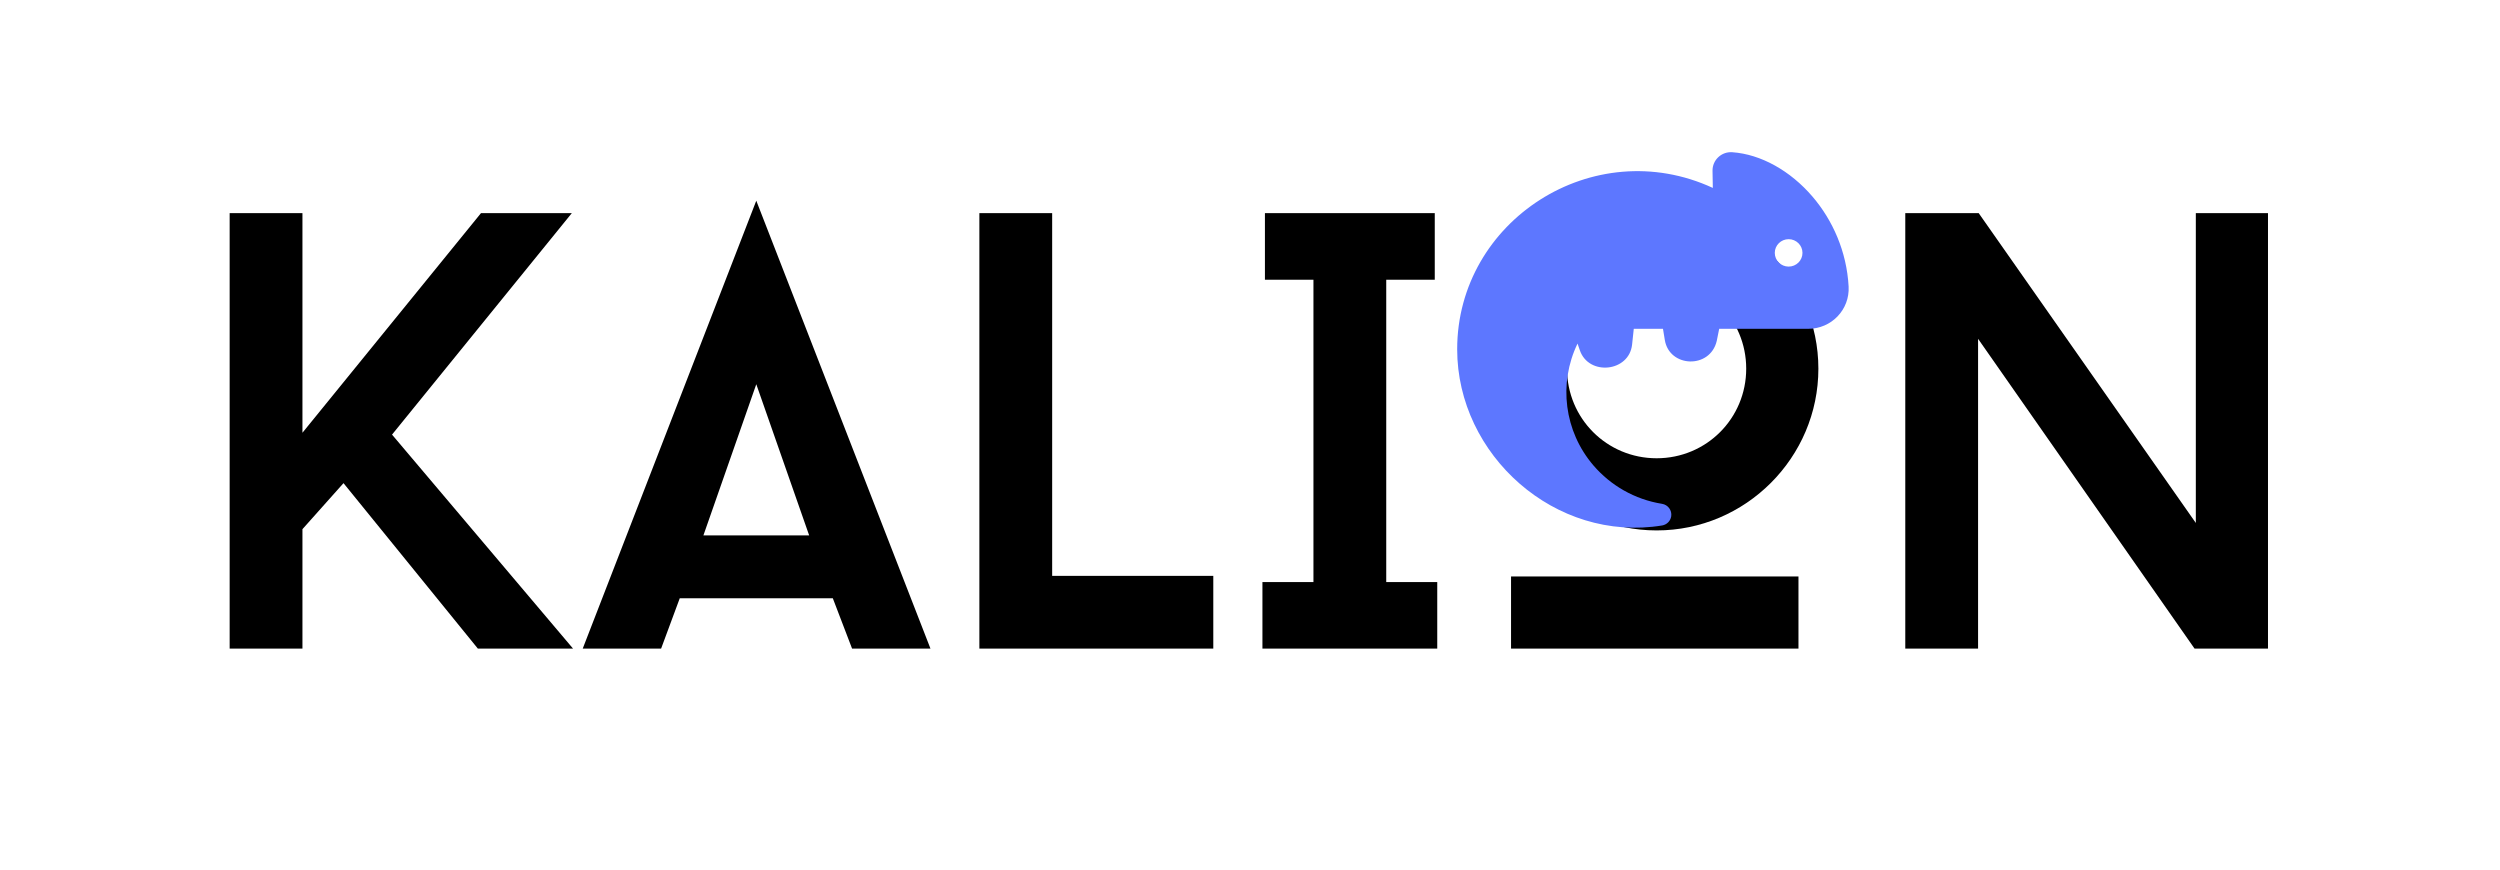
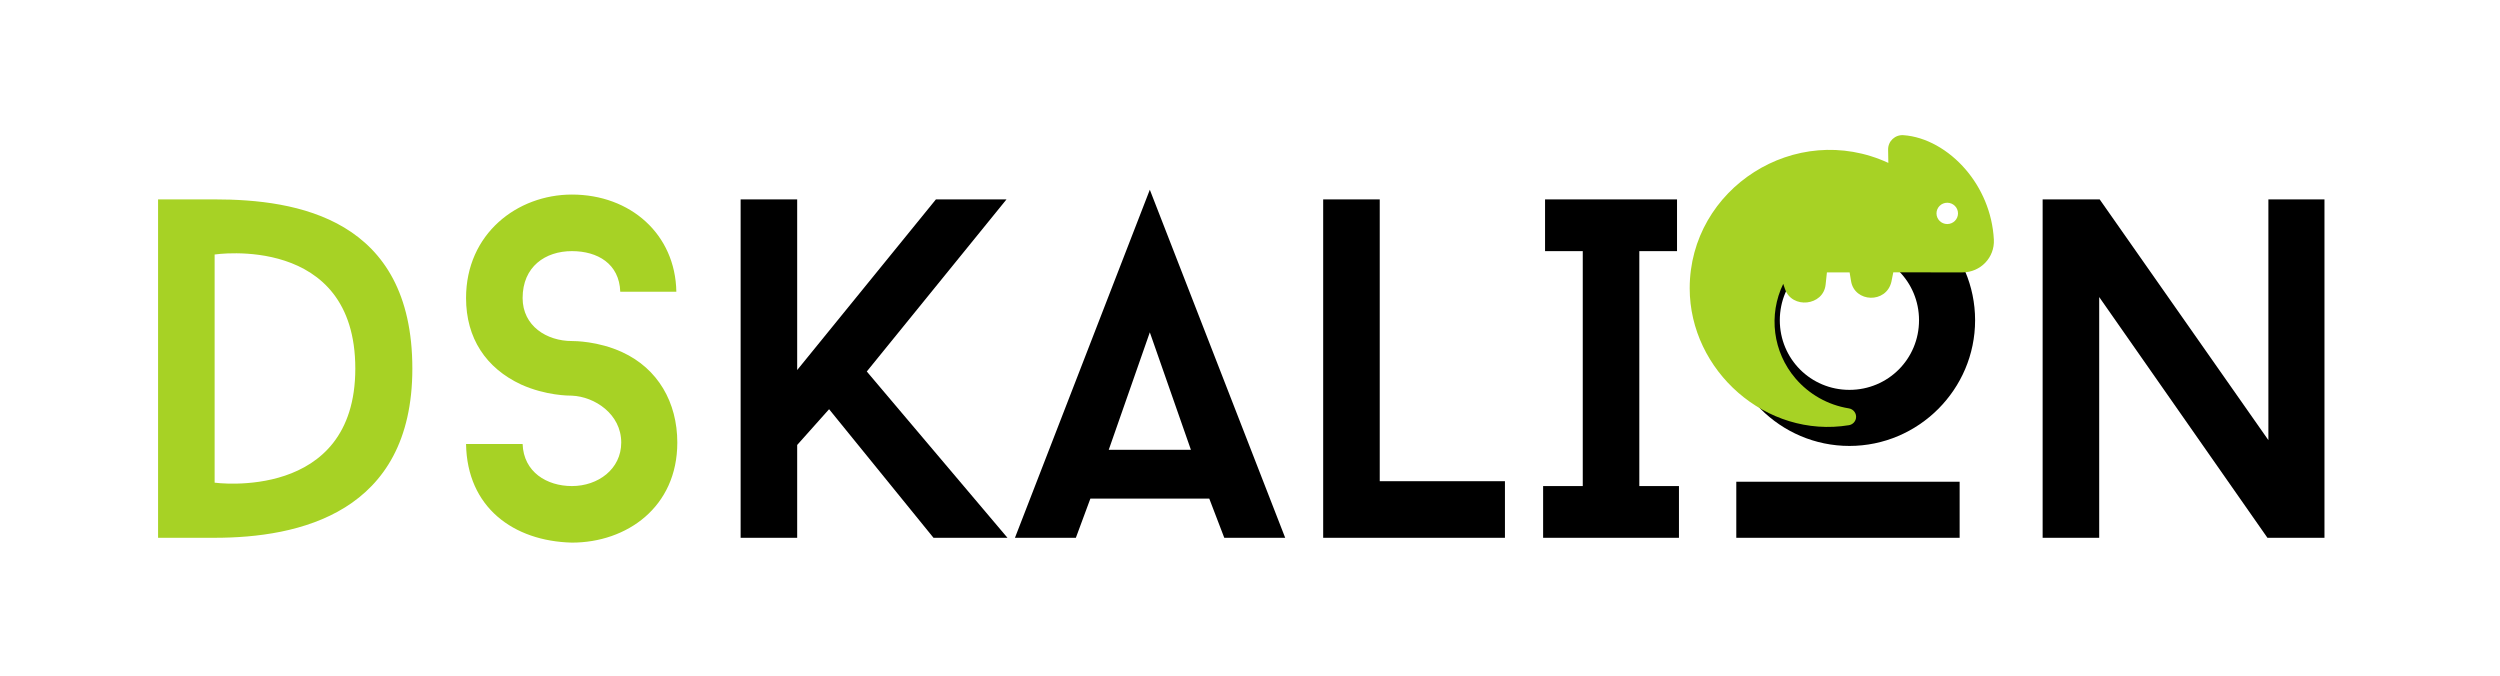
- <svg xmlns="http://www.w3.org/2000/svg" width="230" height="80" viewBox="0 0 230 80" fill="none">
-   <path d="M36.067 39.984L52.608 19.608H44.252L27.825 39.813V19.608H21.128V59.674H27.825V48.684L31.602 44.449L43.965 59.674H52.722L36.067 39.984ZM76.618 55.038L78.392 59.674H85.604L69.578 18.464L53.609 59.674H60.821L62.538 55.038H76.618ZM64.713 49.257L69.578 35.348L74.443 49.257H64.713ZM96.799 52.977V19.608H90.102V59.674H111.623V52.977H96.799ZM127.534 25.733H131.998V19.608H116.373V25.733H120.837V53.55H116.144V59.674H132.227V53.55H127.534V25.733ZM152.409 48.799C160.594 48.799 167.291 42.102 167.291 33.917C167.291 25.733 160.594 19.036 152.409 19.036C144.224 19.036 137.528 25.733 137.528 33.917C137.528 42.102 144.224 48.799 152.409 48.799ZM152.409 25.675C156.988 25.675 160.651 29.338 160.651 33.917C160.651 38.496 156.988 42.16 152.409 42.16C147.83 42.16 144.167 38.496 144.167 33.917C144.167 29.338 147.83 25.675 152.409 25.675ZM165.459 59.674V53.034H139.016V59.674H165.459ZM208.655 59.674V19.608H202.016V48.112L182.04 19.608H175.286V59.674H181.983V31.17L201.901 59.674H208.655Z" fill="black" />
-   <path d="M164.554 22.004C163.851 22.004 163.28 22.569 163.28 23.265C163.28 23.963 163.851 24.527 164.554 24.527C165.258 24.527 165.828 23.963 165.828 23.265C165.828 22.569 165.258 22.004 164.554 22.004ZM166.355 30.25L158.166 30.247L157.943 31.356C157.335 33.974 153.575 33.825 153.162 31.275L152.994 30.25H150.307L150.153 31.697C149.887 34.23 146.158 34.611 145.344 32.222L145.134 31.608C143.356 35.283 143.908 39.687 146.598 42.821C148.178 44.66 150.392 45.949 152.903 46.351C153.459 46.438 153.839 46.956 153.751 47.507C153.681 47.942 153.341 48.266 152.927 48.341C143.101 49.963 134.06 41.871 134.06 32.135C134.06 20.29 146.602 12.215 157.579 17.288L157.552 15.711C157.538 14.715 158.383 13.933 159.37 14.005C161.997 14.189 164.715 15.709 166.751 18.089C168.597 20.247 169.899 23.127 170.073 26.367C170.185 28.485 168.497 30.25 166.355 30.25Z" fill-rule="evenodd" clip-rule="evenodd" fill="#5D77FF" />
+ <svg xmlns="http://www.w3.org/2000/svg" width="296" height="80" viewBox="0 0 296 80" fill="none">
+   <path d="M18.715 23.608H25.412C35.142 23.608 48.822 25.84 48.822 43.641C48.822 60.755 35.371 63.674 25.412 63.674H18.715V23.608ZM25.412 57.149C25.412 57.149 42.068 59.438 42.068 43.641C42.068 27.615 25.412 30.133 25.412 30.133V57.149ZM67.716 64.246C60.79 64.075 55.296 60.068 55.181 52.57H61.878C61.992 55.89 64.74 57.55 67.716 57.55C70.807 57.55 73.554 55.546 73.554 52.398C73.554 49.021 70.406 46.961 67.716 46.846C67.373 46.846 64.625 46.846 61.706 45.53C57.528 43.584 55.181 40.035 55.181 35.285C55.181 27.672 61.248 23.036 67.716 23.036C74.641 23.036 79.965 27.729 80.079 34.541H73.439C73.325 31.221 70.749 29.733 67.716 29.733C64.568 29.733 61.878 31.564 61.878 35.285C61.878 38.604 64.74 40.379 67.716 40.379C68.002 40.379 70.807 40.379 73.668 41.695C77.904 43.641 80.193 47.648 80.193 52.398C80.193 60.068 74.184 64.246 67.716 64.246Z" fill="#A7D225" />
+   <path d="M119.17 23.608L102.628 43.984L119.284 63.674H110.527L98.164 48.449L94.386 52.684V63.674H87.69V23.608H94.386V43.813L110.813 23.608H119.17ZM144.954 63.674L143.179 59.038H129.099L127.382 63.674H120.17L136.139 22.464L152.166 63.674H144.954ZM136.139 39.348L131.274 53.257H141.004L136.139 39.348ZM163.361 56.977H178.185V63.674H156.664V23.608H163.361V56.977ZM198.56 29.733H194.095V57.55H198.789V63.674H182.705V57.55H187.399V29.733H182.934V23.608H198.56V29.733ZM218.971 52.799C210.786 52.799 204.089 46.102 204.089 37.917C204.089 29.733 210.786 23.036 218.971 23.036C227.156 23.036 233.852 29.733 233.852 37.917C233.852 46.102 227.156 52.799 218.971 52.799ZM218.971 29.675C214.392 29.675 210.729 33.339 210.729 37.917C210.729 42.496 214.392 46.16 218.971 46.16C223.55 46.16 227.213 42.496 227.213 37.917C227.213 33.339 223.55 29.675 218.971 29.675ZM232.021 57.034V63.674H205.577V57.034H232.021ZM275.217 23.608V63.674H268.463L248.545 35.17V63.674H241.848V23.608H248.602L268.577 52.112V23.608H275.217Z" fill="black" />
+   <path d="M230.554 24.004C229.851 24.004 229.28 24.569 229.28 25.265C229.28 25.963 229.851 26.527 230.554 26.527C231.258 26.527 231.828 25.963 231.828 25.265C231.828 24.569 231.258 24.004 230.554 24.004ZM232.355 32.25L224.166 32.246L223.943 33.356C223.335 35.974 219.575 35.825 219.162 33.275L218.994 32.25H216.307L216.153 33.697C215.887 36.23 212.158 36.611 211.344 34.222L211.134 33.608C209.356 37.283 209.908 41.687 212.598 44.821C214.178 46.66 216.392 47.949 218.903 48.351C219.459 48.438 219.839 48.956 219.751 49.507C219.681 49.942 219.341 50.266 218.927 50.341C209.101 51.963 200.06 43.871 200.06 34.135C200.06 22.29 212.602 14.215 223.579 19.288L223.552 17.712C223.538 16.715 224.383 15.933 225.37 16.005C227.997 16.189 230.715 17.709 232.751 20.089C234.597 22.247 235.899 25.127 236.073 28.367C236.185 30.485 234.497 32.25 232.355 32.25Z" fill-rule="evenodd" clip-rule="evenodd" fill="#A7D225" />
</svg>
